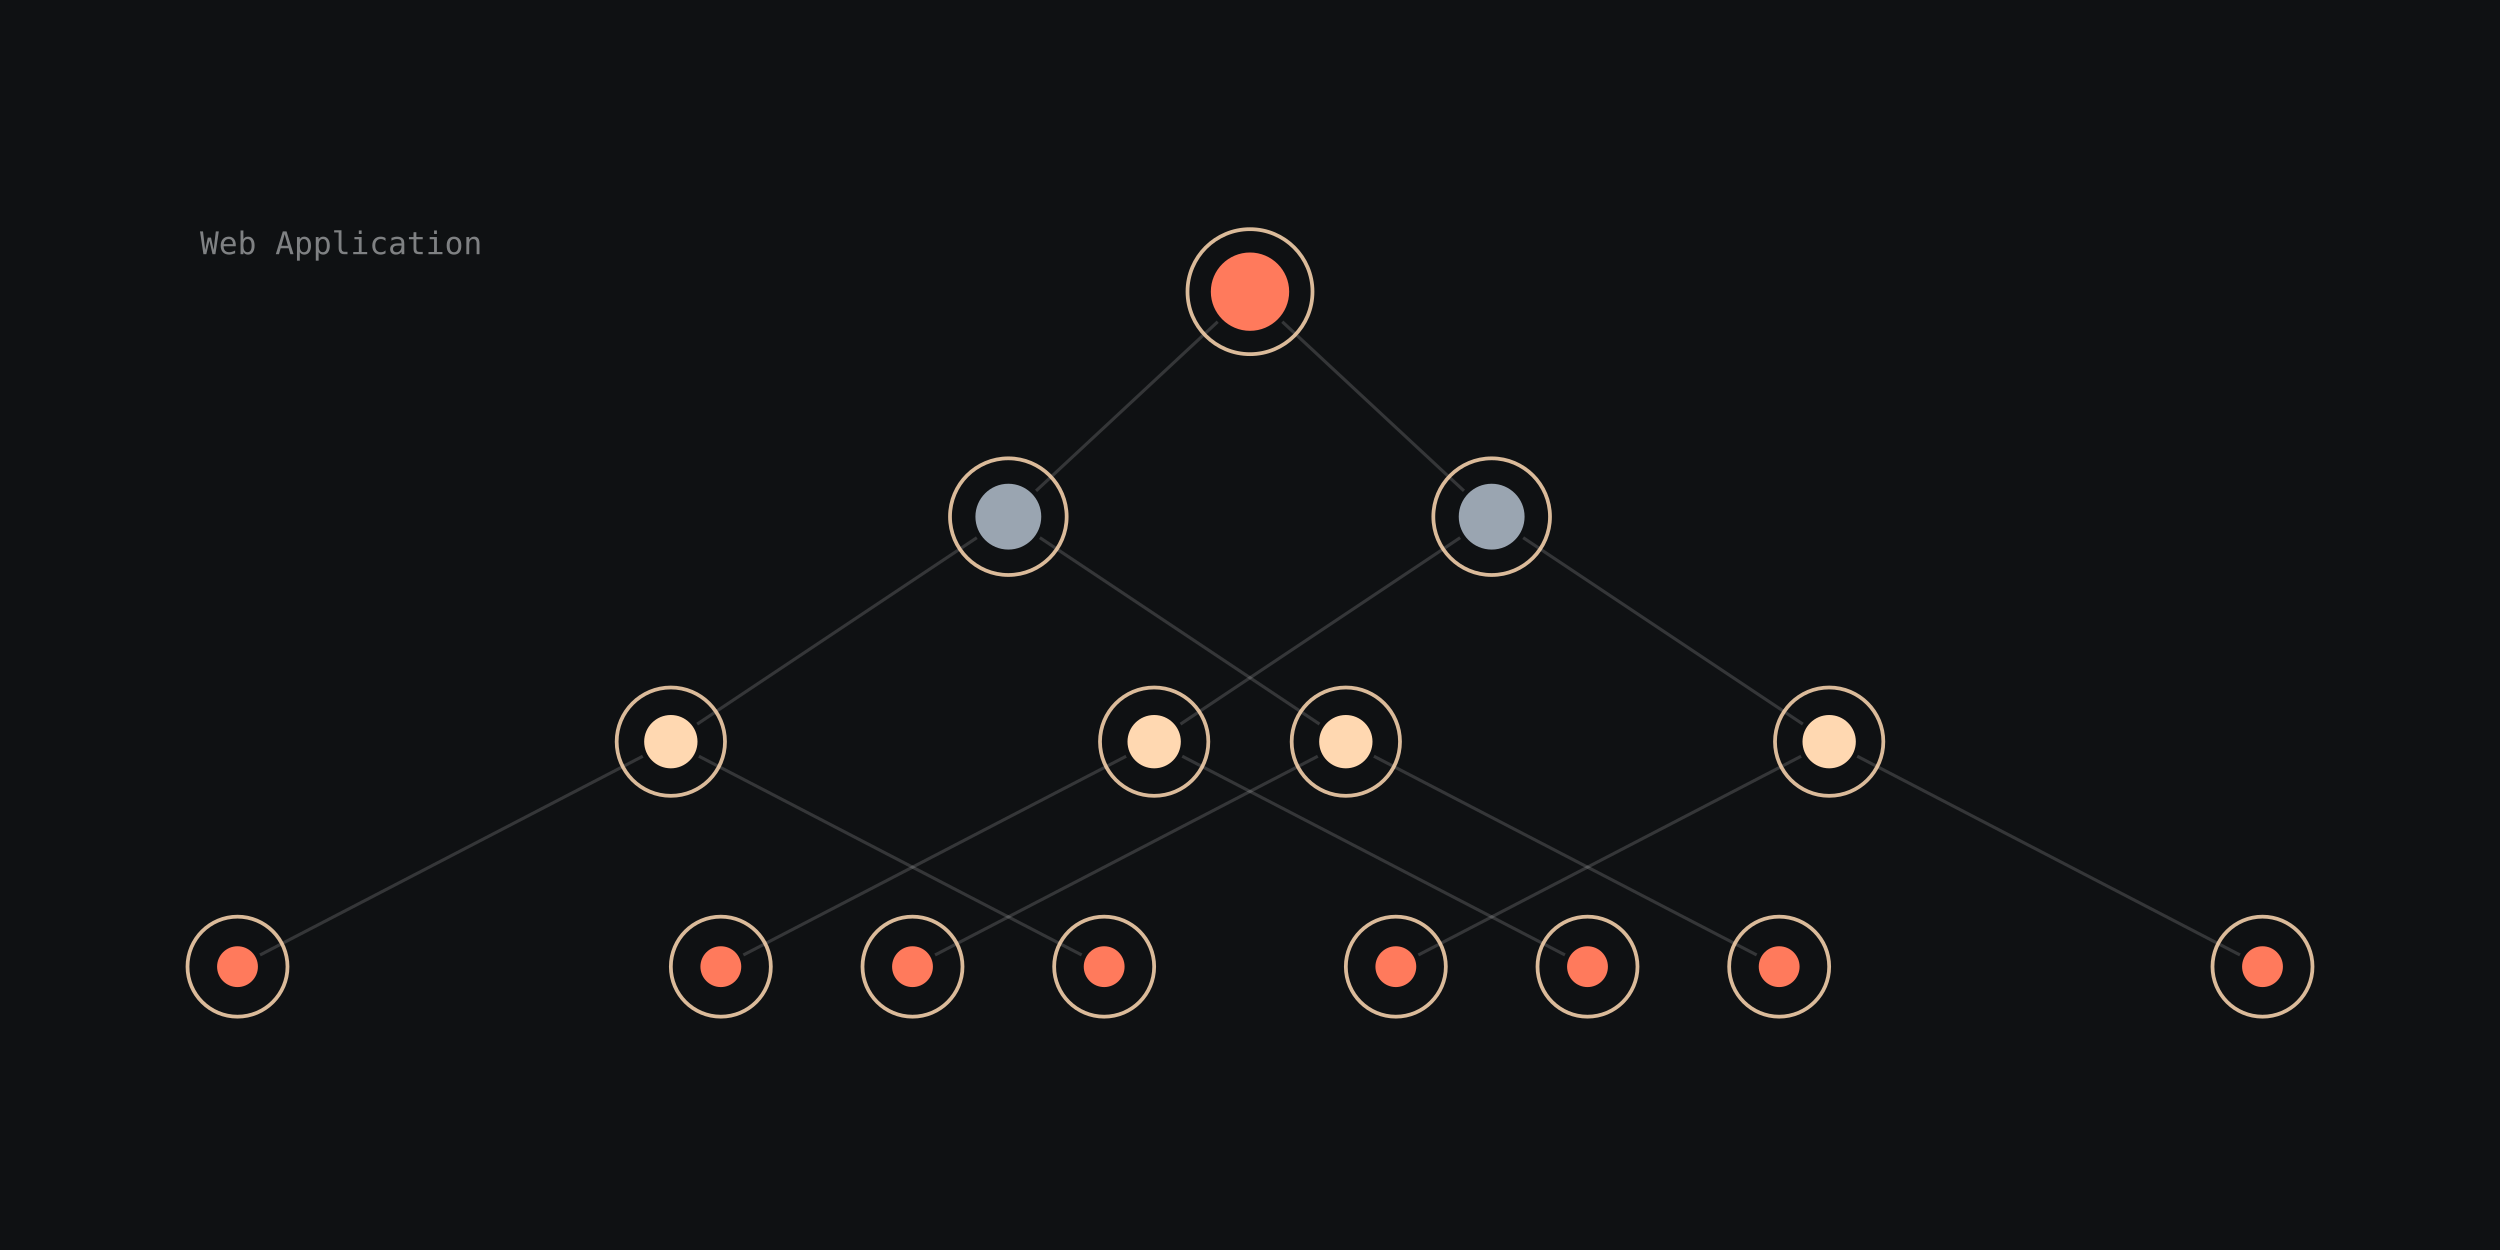
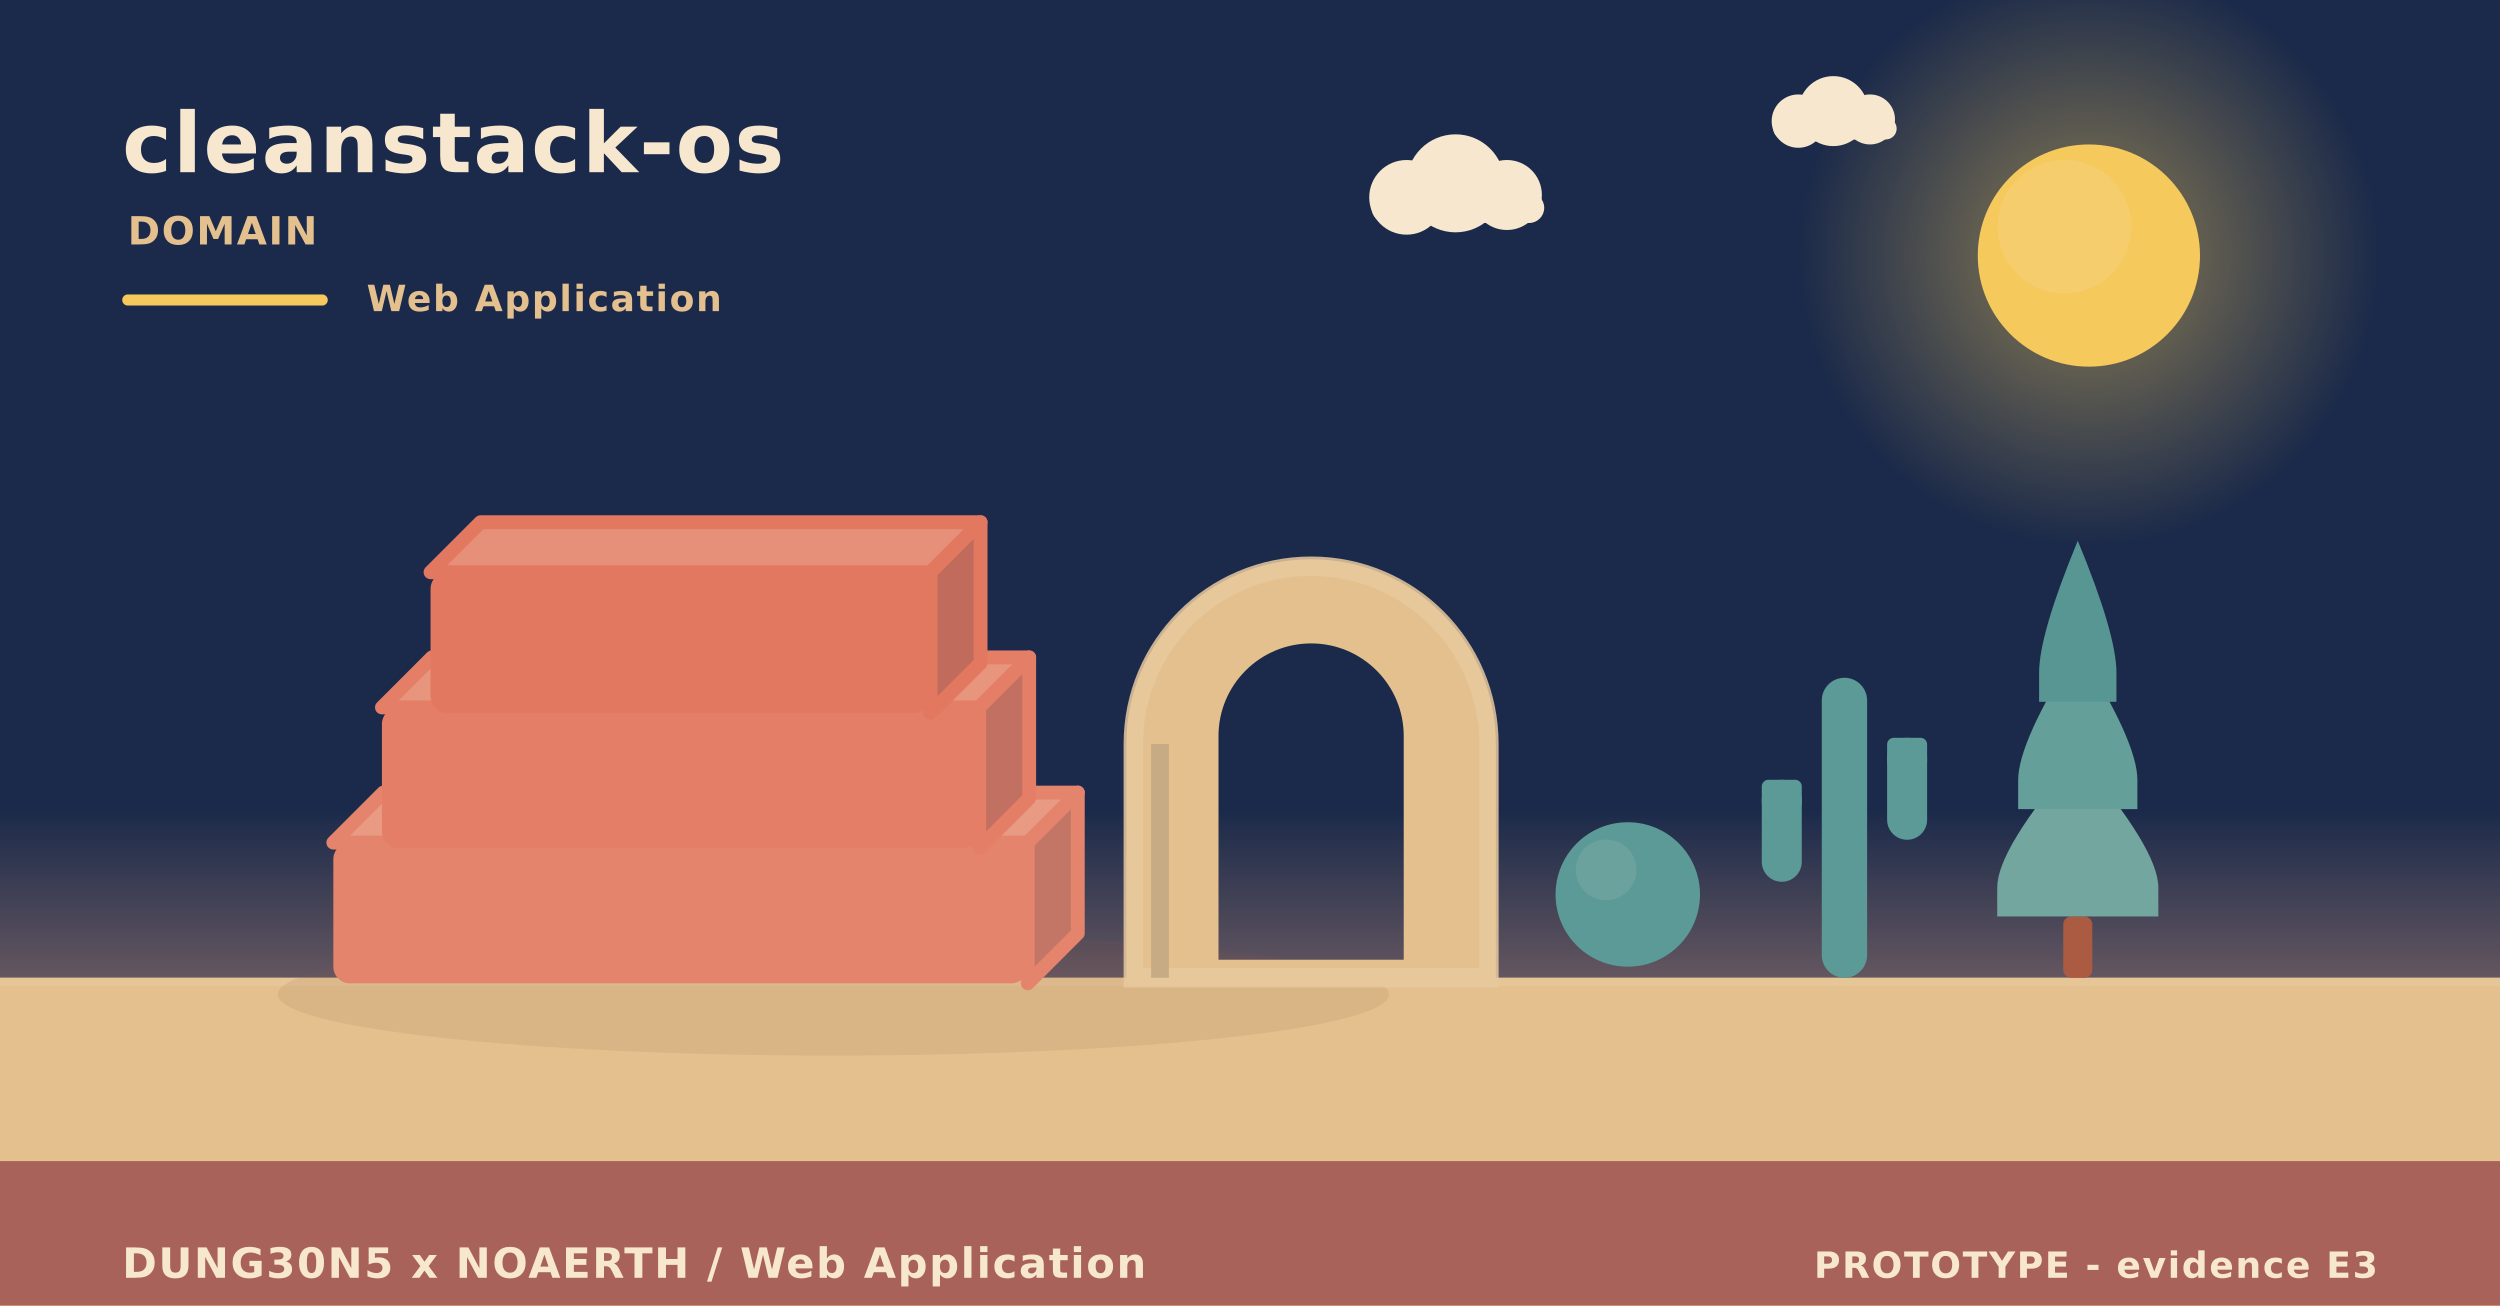
- <svg xmlns="http://www.w3.org/2000/svg" viewBox="0 0 1200 600" width="1200" height="600" role="img" aria-label="cleanstack-os domain model">
-   <rect width="1200" height="600" fill="#0f1113" />
-   <defs>
-     <linearGradient id="gd" x1="0" y1="0" x2="1" y2="1">
-       <stop offset="0%" stop-color="#ff7a5c" />
-       <stop offset="100%" stop-color="#9aa5b1" />
-     </linearGradient>
-   </defs>
-   <line x1="600.00" y1="140.00" x2="716.00" y2="248.00" stroke="rgba(241,243,245,0.300)" stroke-width="1.50" opacity="0.55" />
-   <line x1="600.00" y1="140.00" x2="484.00" y2="248.00" stroke="rgba(241,243,245,0.300)" stroke-width="1.50" opacity="0.55" />
-   <line x1="716.00" y1="248.00" x2="878.00" y2="356.00" stroke="rgba(241,243,245,0.300)" stroke-width="1.50" opacity="0.55" />
-   <line x1="716.00" y1="248.00" x2="554.00" y2="356.00" stroke="rgba(241,243,245,0.300)" stroke-width="1.50" opacity="0.55" />
-   <line x1="484.00" y1="248.00" x2="646.00" y2="356.00" stroke="rgba(241,243,245,0.300)" stroke-width="1.50" opacity="0.55" />
-   <line x1="484.00" y1="248.00" x2="322.00" y2="356.00" stroke="rgba(241,243,245,0.300)" stroke-width="1.50" opacity="0.55" />
-   <line x1="878.00" y1="356.00" x2="1086.00" y2="464.00" stroke="rgba(241,243,245,0.300)" stroke-width="1.50" opacity="0.55" />
-   <line x1="878.00" y1="356.00" x2="670.00" y2="464.00" stroke="rgba(241,243,245,0.300)" stroke-width="1.50" opacity="0.55" />
-   <line x1="554.00" y1="356.00" x2="762.00" y2="464.00" stroke="rgba(241,243,245,0.300)" stroke-width="1.50" opacity="0.55" />
-   <line x1="554.00" y1="356.00" x2="346.00" y2="464.00" stroke="rgba(241,243,245,0.300)" stroke-width="1.50" opacity="0.55" />
-   <line x1="646.00" y1="356.00" x2="854.00" y2="464.00" stroke="rgba(241,243,245,0.300)" stroke-width="1.50" opacity="0.55" />
-   <line x1="646.00" y1="356.00" x2="438.00" y2="464.00" stroke="rgba(241,243,245,0.300)" stroke-width="1.50" opacity="0.55" />
-   <line x1="322.00" y1="356.00" x2="530.00" y2="464.00" stroke="rgba(241,243,245,0.300)" stroke-width="1.50" opacity="0.55" />
-   <line x1="322.00" y1="356.00" x2="114.00" y2="464.00" stroke="rgba(241,243,245,0.300)" stroke-width="1.50" opacity="0.55" />
-   <circle cx="600.00" cy="140.00" r="20.00" fill="#ff7a5c" opacity="1.00" stroke="#0f1113" stroke-width="2.40" />
+ <svg xmlns="http://www.w3.org/2000/svg" width="900" height="470" viewBox="0 0 900 470" role="img" aria-label="cleanstack-os - the problem it addresses">
+   <linearGradient id="skym" x1="0" y1="0" x2="0" y2="1">
+     <stop offset="0" stop-color="#1b2a4a" />
+     <stop offset="0.62" stop-color="#1b2a4a" />
+     <stop offset="1" stop-color="#f3ad8a" />
+   </linearGradient>
+   <rect width="900" height="470" fill="url(#skym)" />
+   <radialGradient id="sunm">
+     <stop offset="0.35" stop-color="#f5c95c" stop-opacity="0.34" />
+     <stop offset="1" stop-color="#f5c95c" stop-opacity="0" />
+   </radialGradient>
+   <circle cx="752" cy="92" r="104" fill="url(#sunm)" />
+   <circle cx="752" cy="92" r="40" fill="#f5c95c" />
+   <circle cx="743.2" cy="81.6" r="24" fill="#f5d27e" opacity="0.5" />
  <g>
-     <circle cx="600.00" cy="140.00" r="30.00" fill="none" stroke="#ffd8b1" stroke-width="1.80" opacity="0.85" />
-     <animate attributeName="opacity" values="0.25;1.0;0.25" dur="8.75s" begin="0.0s" repeatCount="indefinite" />
+     <circle cx="524" cy="66" r="17.64" fill="#f6e7ce" />
+     <circle cx="506.36" cy="71.04" r="13.44" fill="#f6e7ce" />
+     <circle cx="542.48" cy="70.2" r="12.6" fill="#f6e7ce" />
+     <rect x="493.76" y="69.36" width="62.16" height="10.92" rx="5.46" fill="#f6e7ce" />
+     <animateTransform attributeName="transform" type="translate" values="0 0;24 0;0 0" dur="36s" begin="0s" repeatCount="indefinite" />
  </g>
-   <circle cx="716.00" cy="248.00" r="17.00" fill="#9aa5b1" opacity="1.00" stroke="#0f1113" stroke-width="2.40" />
  <g>
-     <circle cx="716.00" cy="248.00" r="28.00" fill="none" stroke="#ffd8b1" stroke-width="1.80" opacity="0.85" />
-     <animate attributeName="opacity" values="0.25;1.0;0.25" dur="8.75s" begin="0.5s" repeatCount="indefinite" />
+     <circle cx="660" cy="40" r="12.6" fill="#f6e7ce" />
+     <circle cx="647.4" cy="43.6" r="9.6" fill="#f6e7ce" />
+     <circle cx="673.2" cy="43" r="9" fill="#f6e7ce" />
+     <rect x="638.4" y="42.4" width="44.4" height="7.8" rx="3.9" fill="#f6e7ce" />
+     <animateTransform attributeName="transform" type="translate" values="0 0;-18 0;0 0" dur="46s" begin="3s" repeatCount="indefinite" />
  </g>
-   <circle cx="484.00" cy="248.00" r="17.00" fill="#9aa5b1" opacity="1.00" stroke="#0f1113" stroke-width="2.40" />
-   <g>
-     <circle cx="484.00" cy="248.00" r="28.00" fill="none" stroke="#ffd8b1" stroke-width="1.80" opacity="0.85" />
-     <animate attributeName="opacity" values="0.25;1.0;0.25" dur="8.75s" begin="0.62s" repeatCount="indefinite" />
-   </g>
-   <circle cx="878.00" cy="356.00" r="14.00" fill="#ffd8b1" opacity="1.00" stroke="#0f1113" stroke-width="2.40" />
-   <g>
-     <circle cx="878.00" cy="356.00" r="26.00" fill="none" stroke="#ffd8b1" stroke-width="1.80" opacity="0.85" />
-     <animate attributeName="opacity" values="0.25;1.0;0.25" dur="8.75s" begin="1.0s" repeatCount="indefinite" />
-   </g>
-   <circle cx="554.00" cy="356.00" r="14.00" fill="#ffd8b1" opacity="1.00" stroke="#0f1113" stroke-width="2.40" />
-   <g>
-     <circle cx="554.00" cy="356.00" r="26.00" fill="none" stroke="#ffd8b1" stroke-width="1.80" opacity="0.85" />
-     <animate attributeName="opacity" values="0.25;1.0;0.25" dur="8.75s" begin="1.12s" repeatCount="indefinite" />
-   </g>
-   <circle cx="646.00" cy="356.00" r="14.00" fill="#ffd8b1" opacity="1.00" stroke="#0f1113" stroke-width="2.40" />
-   <g>
-     <circle cx="646.00" cy="356.00" r="26.00" fill="none" stroke="#ffd8b1" stroke-width="1.80" opacity="0.85" />
-     <animate attributeName="opacity" values="0.25;1.0;0.25" dur="8.75s" begin="1.24s" repeatCount="indefinite" />
-   </g>
-   <circle cx="322.00" cy="356.00" r="14.00" fill="#ffd8b1" opacity="1.00" stroke="#0f1113" stroke-width="2.40" />
-   <g>
-     <circle cx="322.00" cy="356.00" r="26.00" fill="none" stroke="#ffd8b1" stroke-width="1.80" opacity="0.85" />
-     <animate attributeName="opacity" values="0.25;1.0;0.25" dur="8.75s" begin="1.36s" repeatCount="indefinite" />
-   </g>
-   <circle cx="1086.00" cy="464.00" r="11.00" fill="#ff7a5c" opacity="1.00" stroke="#0f1113" stroke-width="2.40" />
-   <g>
-     <circle cx="1086.00" cy="464.00" r="24.00" fill="none" stroke="#ffd8b1" stroke-width="1.80" opacity="0.85" />
-     <animate attributeName="opacity" values="0.25;1.0;0.25" dur="8.75s" begin="1.5s" repeatCount="indefinite" />
-   </g>
-   <circle cx="670.00" cy="464.00" r="11.00" fill="#ff7a5c" opacity="1.00" stroke="#0f1113" stroke-width="2.40" />
-   <g>
-     <circle cx="670.00" cy="464.00" r="24.00" fill="none" stroke="#ffd8b1" stroke-width="1.80" opacity="0.85" />
-     <animate attributeName="opacity" values="0.25;1.0;0.25" dur="8.75s" begin="1.62s" repeatCount="indefinite" />
-   </g>
-   <circle cx="762.00" cy="464.00" r="11.00" fill="#ff7a5c" opacity="1.00" stroke="#0f1113" stroke-width="2.40" />
-   <g>
-     <circle cx="762.00" cy="464.00" r="24.00" fill="none" stroke="#ffd8b1" stroke-width="1.80" opacity="0.85" />
-     <animate attributeName="opacity" values="0.25;1.0;0.25" dur="8.75s" begin="1.74s" repeatCount="indefinite" />
-   </g>
-   <circle cx="346.00" cy="464.00" r="11.00" fill="#ff7a5c" opacity="1.00" stroke="#0f1113" stroke-width="2.40" />
-   <g>
-     <circle cx="346.00" cy="464.00" r="24.00" fill="none" stroke="#ffd8b1" stroke-width="1.80" opacity="0.85" />
-     <animate attributeName="opacity" values="0.25;1.0;0.25" dur="8.75s" begin="1.86s" repeatCount="indefinite" />
-   </g>
-   <circle cx="854.00" cy="464.00" r="11.00" fill="#ff7a5c" opacity="1.00" stroke="#0f1113" stroke-width="2.40" />
-   <g>
-     <circle cx="854.00" cy="464.00" r="24.00" fill="none" stroke="#ffd8b1" stroke-width="1.80" opacity="0.85" />
-     <animate attributeName="opacity" values="0.25;1.0;0.25" dur="8.75s" begin="1.98s" repeatCount="indefinite" />
-   </g>
-   <circle cx="438.00" cy="464.00" r="11.00" fill="#ff7a5c" opacity="1.00" stroke="#0f1113" stroke-width="2.40" />
-   <g>
-     <circle cx="438.00" cy="464.00" r="24.00" fill="none" stroke="#ffd8b1" stroke-width="1.80" opacity="0.85" />
-     <animate attributeName="opacity" values="0.25;1.0;0.25" dur="8.75s" begin="2.1s" repeatCount="indefinite" />
-   </g>
-   <circle cx="530.00" cy="464.00" r="11.00" fill="#ff7a5c" opacity="1.00" stroke="#0f1113" stroke-width="2.40" />
-   <g>
-     <circle cx="530.00" cy="464.00" r="24.00" fill="none" stroke="#ffd8b1" stroke-width="1.80" opacity="0.85" />
-     <animate attributeName="opacity" values="0.25;1.0;0.25" dur="8.75s" begin="2.22s" repeatCount="indefinite" />
-   </g>
-   <circle cx="114.00" cy="464.00" r="11.00" fill="#ff7a5c" opacity="1.00" stroke="#0f1113" stroke-width="2.40" />
-   <g>
-     <circle cx="114.00" cy="464.00" r="24.00" fill="none" stroke="#ffd8b1" stroke-width="1.80" opacity="0.85" />
-     <animate attributeName="opacity" values="0.25;1.0;0.25" dur="8.75s" begin="2.34s" repeatCount="indefinite" />
-   </g>
-   <text x="96" y="122" font-family="ui-monospace,Menlo,monospace" font-size="15" fill="rgba(241,243,245,0.500)">Web Application</text>
+   <rect x="0" y="352" width="900" height="118" fill="#e3c08d" />
+   <rect x="0" y="352" width="900" height="3" fill="#e6c596" />
+   <text x="44" y="62" font-family="Verdana,DejaVu Sans,sans-serif" font-size="30" font-weight="700" letter-spacing="0.6" fill="#f6e7ce" text-anchor="start">cleanstack-os</text>
+   <text x="46" y="88" font-family="Verdana,DejaVu Sans,sans-serif" font-size="14" font-weight="700" letter-spacing="0.6" fill="#e3c08d" text-anchor="start">DOMAIN</text>
+   <rect x="44" y="106" width="74" height="4" rx="2" fill="#f5c95c" />
+   <text x="132" y="112" font-family="Verdana,DejaVu Sans,sans-serif" font-size="13" font-weight="700" letter-spacing="0.6" fill="#e3c08d" text-anchor="start">Web Application</text>
+   <ellipse cx="300" cy="358" rx="200" ry="22" fill="rgba(138,90,68,0.11)" />
+   <path d="M120,303.33 L370,303.33 L388,285.33 L138,285.33 Z" fill="#e99a82" stroke="#e5846c" stroke-width="5" stroke-linejoin="round" />
+   <path d="M370,303.33 L388,285.33 L388,336 L370,354 Z" fill="#c37566" stroke="#e5846c" stroke-width="5" stroke-linejoin="round" />
+   <rect x="120" y="303.33" width="250" height="50.67" rx="6" fill="#e5846c" />
+   <path d="M137.5,254.67 L352.5,254.67 L370.5,236.67 L155.5,236.67 Z" fill="#e8957d" stroke="#e47e66" stroke-width="5" stroke-linejoin="round" />
+   <path d="M352.5,254.67 L370.5,236.67 L370.5,287.33 L352.5,305.33 Z" fill="#c27061" stroke="#e47e66" stroke-width="5" stroke-linejoin="round" />
+   <rect x="137.5" y="254.67" width="215" height="50.67" rx="6" fill="#e47e66" />
+   <path d="M155,206 L335,206 L353,188 L173,188 Z" fill="#e79079" stroke="#e37861" stroke-width="5" stroke-linejoin="round" />
+   <path d="M335,206 L353,188 L353,238.67 L335,256.67 Z" fill="#c16b5d" stroke="#e37861" stroke-width="5" stroke-linejoin="round" />
+   <rect x="155" y="206" width="180" height="50.67" rx="6" fill="#e37861" />
+   <path d="M408,352 L408,267.84 A64,64 0 0 1 536,267.84 L536,352 Z M436.16,348 L436.16,264.97 A35.84,35.84 0 0 1 507.84,264.97 L507.84,348 Z" fill="#e3c08d" fill-rule="evenodd" stroke="#e3c08d" stroke-width="5" stroke-linejoin="round" />
+   <path d="M408,352 L408,267.84 A64,64 0 0 1 536,267.84 L536,352 Z" fill="none" stroke="#e8c99d" stroke-width="7" stroke-linecap="round" opacity="0.85" />
+   <rect x="414.4" y="267.84" width="6.4" height="84.16" fill="#c7ab84" />
+   <circle cx="586" cy="322" r="26" fill="#5b9a97" />
+   <circle cx="578.2" cy="313.16" r="10.92" fill="#7aa9a2" opacity="0.55" />
+   <rect x="655.84" y="244" width="16.32" height="108" rx="8.16" fill="#5b9a97" />
+   <rect x="634.24" y="280.72" width="14.4" height="36.72" rx="7.2" fill="#5b9a97" />
+   <rect x="634.24" y="280.72" width="14.4" height="10.8" rx="2.4" fill="#5b9a97" />
+   <rect x="679.36" y="265.6" width="14.4" height="36.72" rx="7.2" fill="#5b9a97" />
+   <rect x="679.36" y="265.6" width="14.4" height="10.8" rx="2.4" fill="#5b9a97" />
+   <rect x="742.78" y="329.92" width="10.44" height="22.08" rx="2.9" fill="#ac5b43" />
+   <path d="M748,271.96 Q719,305.58 719,319.49 Q719,329.92 719,329.92 L777,329.92 Q777,329.92 777,319.49 Q777,305.58 748,271.96 Z" fill="#74a6a0" />
+   <path d="M748,233.32 Q726.54,266.94 726.54,280.85 Q726.54,291.28 726.54,291.28 L769.46,291.28 Q769.46,291.28 769.46,280.85 Q769.46,266.94 748,233.32 Z" fill="#649f9a" />
+   <path d="M748,194.68 Q734.08,228.3 734.08,242.21 Q734.08,252.64 734.08,252.64 L761.92,252.64 Q761.92,252.64 761.92,242.21 Q761.92,228.3 748,194.68 Z" fill="#589694" />
+   <rect x="0" y="418" width="900" height="52" rx="0" fill="#a65c56" opacity="0.94" />
+   <text x="44" y="460" font-family="Verdana,DejaVu Sans,sans-serif" font-size="15" font-weight="700" letter-spacing="0.6" fill="#f6e7ce" text-anchor="start">DUNG30N5 x NOAERTH  /  Web Application</text>
+   <text x="856" y="460" font-family="Verdana,DejaVu Sans,sans-serif" font-size="13" font-weight="700" letter-spacing="0.6" fill="#f6e7ce" text-anchor="end">PROTOTYPE  -  evidence E3</text>
</svg>
